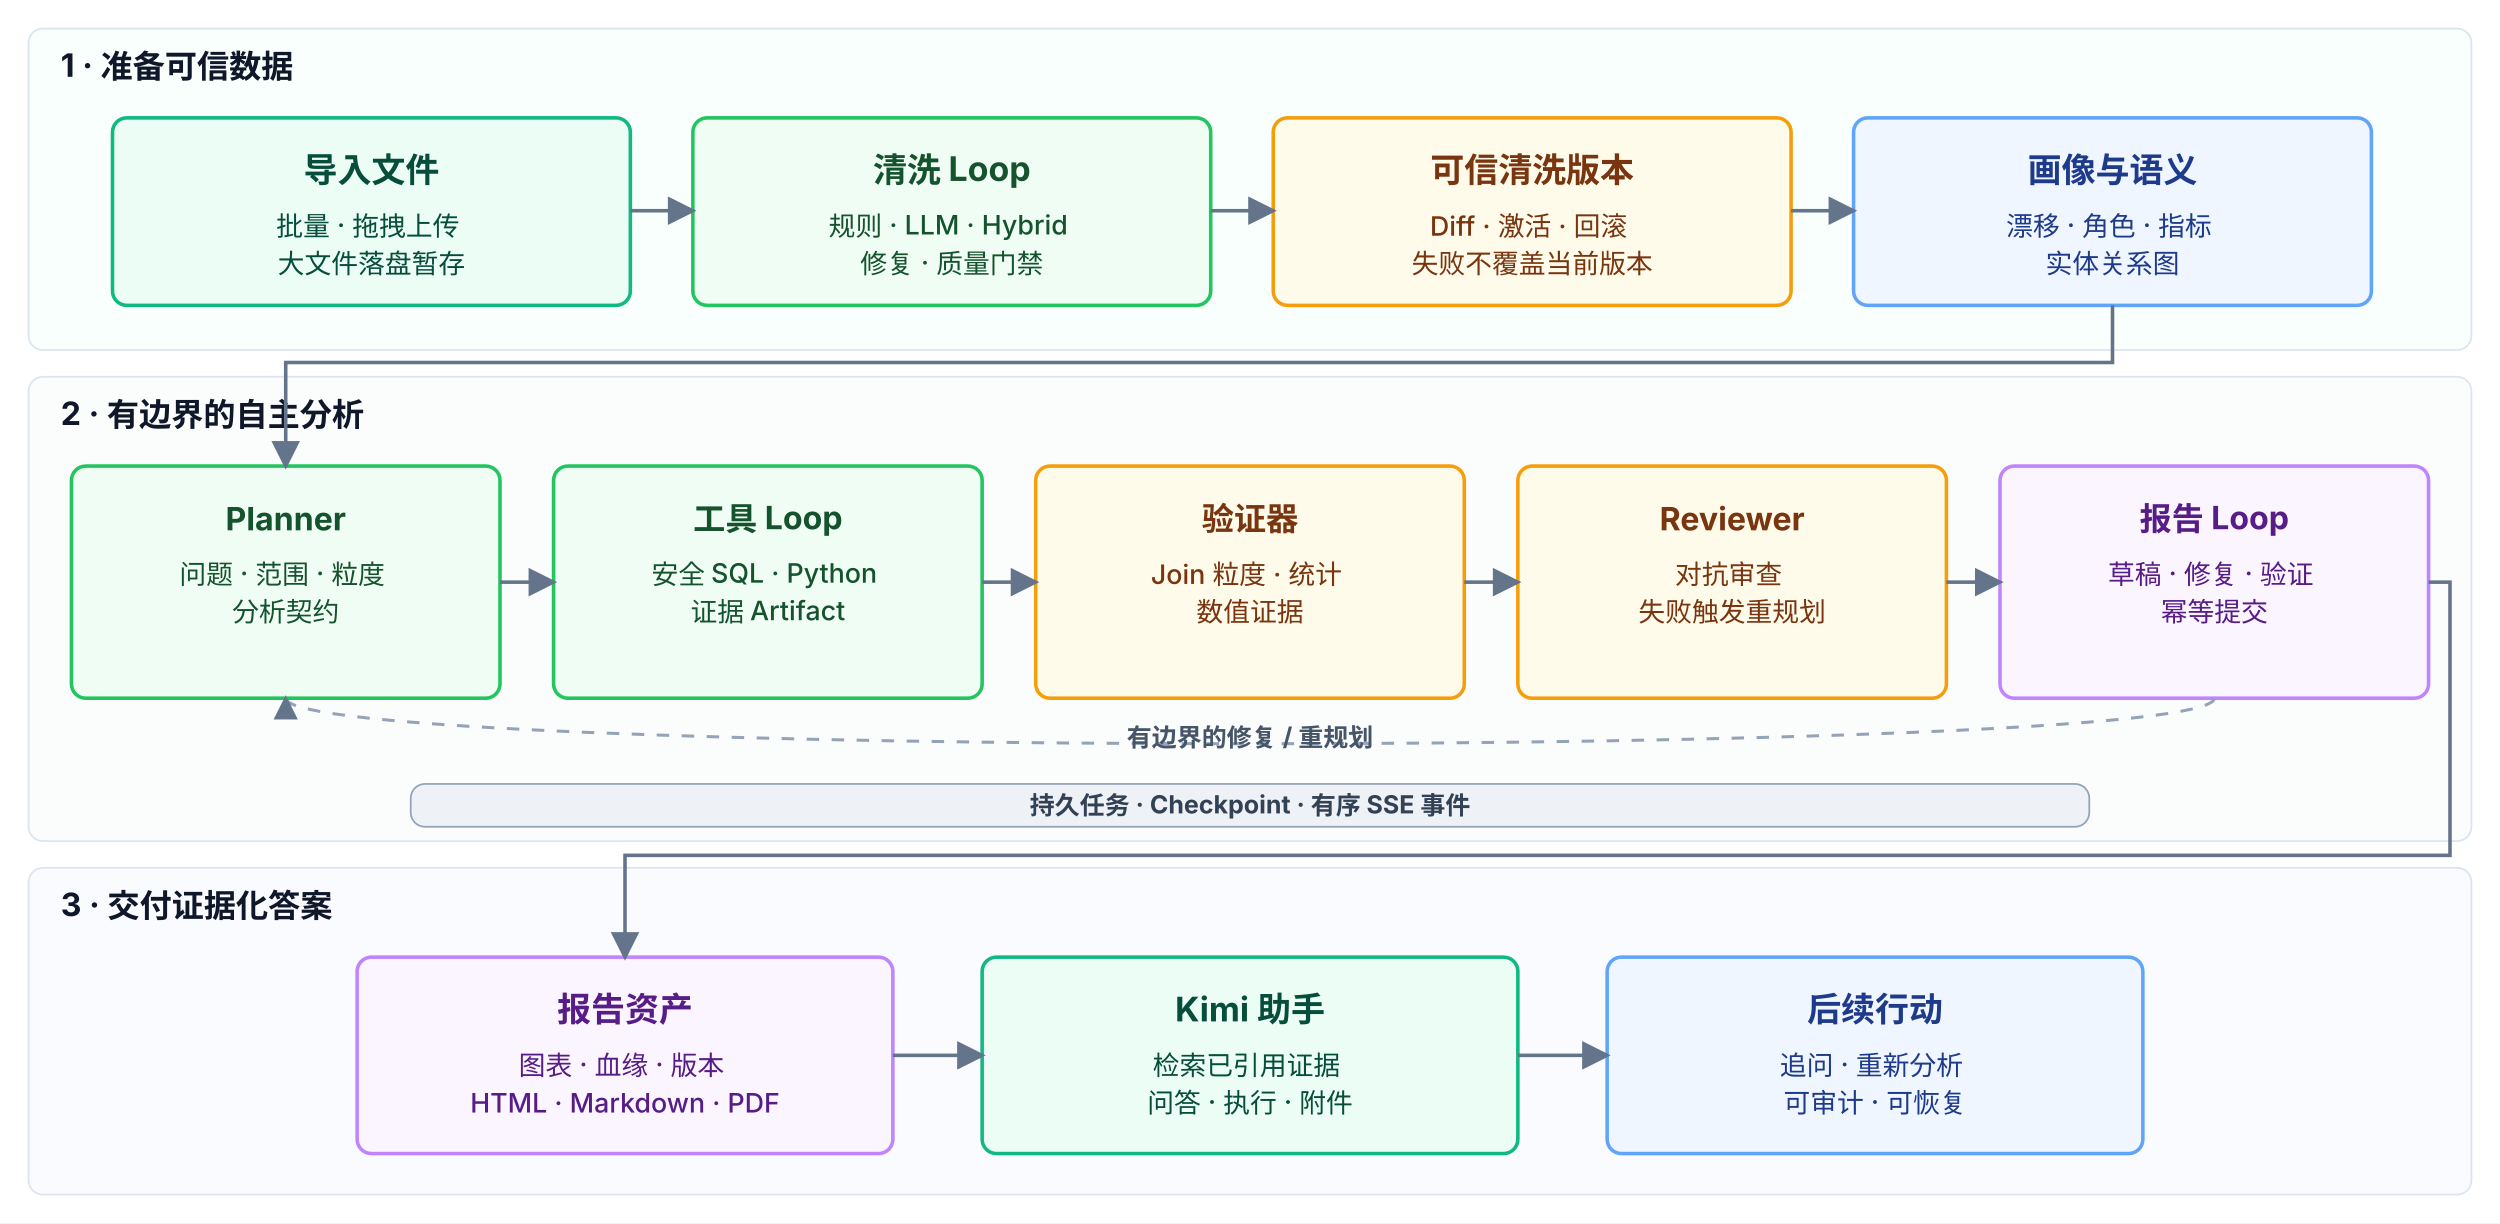
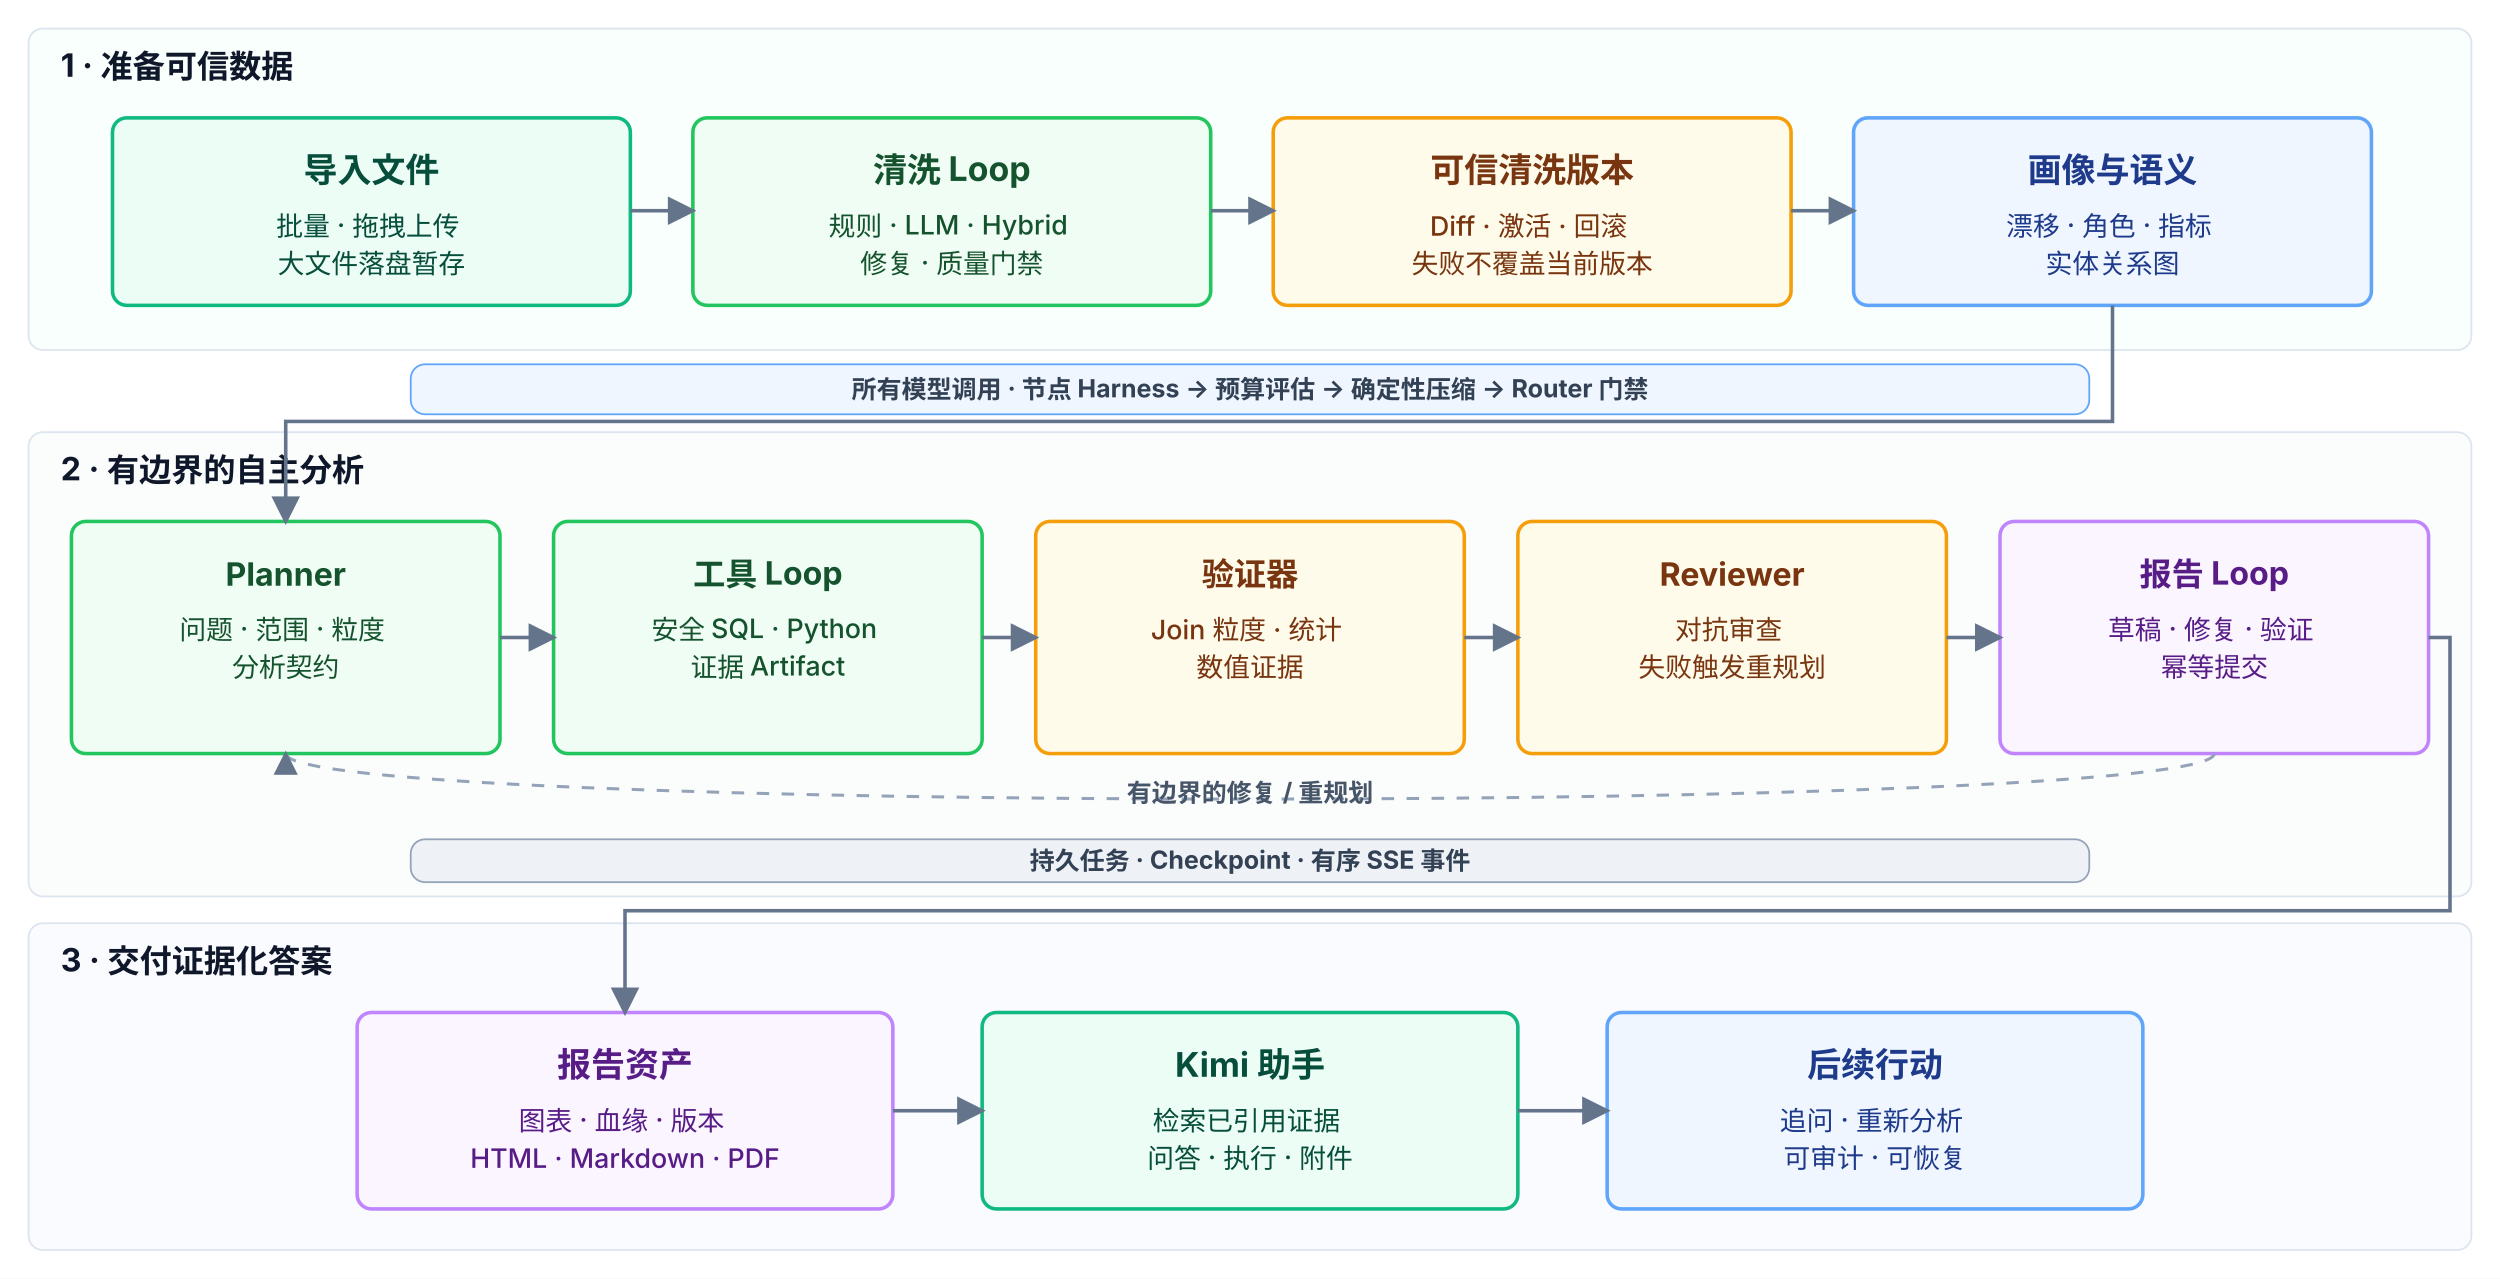
- <svg xmlns="http://www.w3.org/2000/svg" width="1400" height="685" viewBox="0 0 1400 685" role="img" aria-labelledby="title desc">
+ <svg xmlns="http://www.w3.org/2000/svg" width="1400" height="716" viewBox="0 0 1400 716" role="img" aria-labelledby="title desc">
  <defs>
    <marker id="arrow" markerWidth="8" markerHeight="8" refX="7" refY="4" orient="auto-start-reverse" markerUnits="strokeWidth">
      <path d="M0,0 L8,4 L0,8 Z" fill="#64748b" />
    </marker>
    <style>
      text { font-family: Inter, "Segoe UI", "Microsoft YaHei", Arial, sans-serif; }
      .layer { font-size: 18px; font-weight: 700; fill: #0f172a; }
      .card-title { font-weight: 700; }
      .card-detail { font-size: 15px; font-weight: 500; }
      .arrow { stroke: #64748b; stroke-width: 2; fill: none; }
      .arrow.muted { stroke: #94a3b8; stroke-width: 1.7; }
      .shared-connection { stroke: #64748b; stroke-width: 1.7; fill: none; }
      .flow-label { font-size: 14px; font-weight: 700; fill: #475569; }
      .service-bus { font-size: 14px; font-weight: 700; fill: #334155; }
    </style>
  </defs>
-   <rect width="1400" height="685" fill="#ffffff" />
+   <rect width="1400" height="716" fill="#ffffff" />
  <rect x="16" y="16" width="1368" height="180" rx="8" fill="#f8fffc" stroke="#dbe4ef" />
  <text x="34" y="43" class="layer">1 · 准备可信数据</text>
-   <rect x="16" y="211" width="1368" height="260" rx="8" fill="#fbfdfc" stroke="#dbe4ef" />
-   <text x="34" y="238" class="layer">2 · 有边界的自主分析</text>
-   <rect x="16" y="486" width="1368" height="183" rx="8" fill="#fafbff" stroke="#dbe4ef" />
-   <text x="34" y="513" class="layer">3 · 交付证据化答案</text>
+   <rect x="230" y="204" width="940" height="28" rx="8" fill="#eff6ff" stroke="#60a5fa" />
+   <text x="700" y="223" text-anchor="middle" class="service-bus" fill="#1e3a8a">所有模型调用 · 节点 Harness → 预算评估 → 确定性压缩 → Router 门禁</text>
+   <rect x="16" y="242" width="1368" height="260" rx="8" fill="#fbfdfc" stroke="#dbe4ef" />
+   <text x="34" y="269" class="layer">2 · 有边界的自主分析</text>
+   <rect x="16" y="517" width="1368" height="183" rx="8" fill="#fafbff" stroke="#dbe4ef" />
+   <text x="34" y="544" class="layer">3 · 交付证据化答案</text>
  <rect x="63" y="66" width="290" height="105" rx="8" fill="#ecfdf5" stroke="#10b981" stroke-width="2" />
  <text x="208" y="102" text-anchor="middle" class="card-title" font-size="19" fill="#064e3b">导入文件</text>
  <text text-anchor="middle" class="card-detail" fill="#064e3b">
    <tspan x="208" y="132">批量 · 拖拽上传</tspan>
    <tspan x="208" y="153">大文件落盘暂存</tspan>
  </text>
  <rect x="388" y="66" width="290" height="105" rx="8" fill="#f0fdf4" stroke="#22c55e" stroke-width="2" />
  <text x="533" y="102" text-anchor="middle" class="card-title" font-size="19" fill="#14532d">清洗 Loop</text>
  <text text-anchor="middle" class="card-detail" fill="#14532d">
    <tspan x="533" y="132">规则 · LLM · Hybrid</tspan>
    <tspan x="533" y="153">修复 · 质量门禁</tspan>
  </text>
  <rect x="713" y="66" width="290" height="105" rx="8" fill="#fffbeb" stroke="#f59e0b" stroke-width="2" />
  <text x="858" y="102" text-anchor="middle" class="card-title" font-size="19" fill="#78350f">可信清洗版本</text>
  <text text-anchor="middle" class="card-detail" fill="#78350f">
    <tspan x="858" y="132">Diff · 激活 · 回滚</tspan>
    <tspan x="858" y="153">失败不覆盖当前版本</tspan>
  </text>
  <rect x="1038" y="66" width="290" height="105" rx="8" fill="#eff6ff" stroke="#60a5fa" stroke-width="2" />
  <text x="1183" y="102" text-anchor="middle" class="card-title" font-size="19" fill="#1e3a8a">画像与语义</text>
  <text text-anchor="middle" class="card-detail" fill="#1e3a8a">
    <tspan x="1183" y="132">漂移 · 角色 · 指标</tspan>
    <tspan x="1183" y="153">实体关系图</tspan>
  </text>
-   <rect x="40" y="261" width="240" height="130" rx="8" fill="#f0fdf4" stroke="#22c55e" stroke-width="2" />
-   <text x="160" y="297" text-anchor="middle" class="card-title" font-size="18" fill="#14532d">Planner</text>
+   <rect x="40" y="292" width="240" height="130" rx="8" fill="#f0fdf4" stroke="#22c55e" stroke-width="2" />
+   <text x="160" y="328" text-anchor="middle" class="card-title" font-size="18" fill="#14532d">Planner</text>
  <text text-anchor="middle" class="card-detail" fill="#14532d">
-     <tspan x="160" y="327">问题 · 范围 · 粒度</tspan>
-     <tspan x="160" y="348">分析契约</tspan>
+     <tspan x="160" y="358">问题 · 范围 · 粒度</tspan>
+     <tspan x="160" y="379">分析契约</tspan>
  </text>
-   <rect x="310" y="261" width="240" height="130" rx="8" fill="#f0fdf4" stroke="#22c55e" stroke-width="2" />
-   <text x="430" y="297" text-anchor="middle" class="card-title" font-size="18" fill="#14532d">工具 Loop</text>
+   <rect x="310" y="292" width="240" height="130" rx="8" fill="#f0fdf4" stroke="#22c55e" stroke-width="2" />
+   <text x="430" y="328" text-anchor="middle" class="card-title" font-size="18" fill="#14532d">工具 Loop</text>
  <text text-anchor="middle" class="card-detail" fill="#14532d">
-     <tspan x="430" y="327">安全 SQL · Python</tspan>
-     <tspan x="430" y="348">证据 Artifact</tspan>
+     <tspan x="430" y="358">安全 SQL · Python</tspan>
+     <tspan x="430" y="379">证据 Artifact</tspan>
  </text>
-   <rect x="580" y="261" width="240" height="130" rx="8" fill="#fffbeb" stroke="#f59e0b" stroke-width="2" />
-   <text x="700" y="297" text-anchor="middle" class="card-title" font-size="18" fill="#78350f">验证器</text>
+   <rect x="580" y="292" width="240" height="130" rx="8" fill="#fffbeb" stroke="#f59e0b" stroke-width="2" />
+   <text x="700" y="328" text-anchor="middle" class="card-title" font-size="18" fill="#78350f">验证器</text>
  <text text-anchor="middle" class="card-detail" fill="#78350f">
-     <tspan x="700" y="327">Join 粒度 · 统计</tspan>
-     <tspan x="700" y="348">数值证据</tspan>
+     <tspan x="700" y="358">Join 粒度 · 统计</tspan>
+     <tspan x="700" y="379">数值证据</tspan>
  </text>
-   <rect x="850" y="261" width="240" height="130" rx="8" fill="#fffbeb" stroke="#f59e0b" stroke-width="2" />
-   <text x="970" y="297" text-anchor="middle" class="card-title" font-size="18" fill="#78350f">Reviewer</text>
+   <rect x="850" y="292" width="240" height="130" rx="8" fill="#fffbeb" stroke="#f59e0b" stroke-width="2" />
+   <text x="970" y="328" text-anchor="middle" class="card-title" font-size="18" fill="#78350f">Reviewer</text>
  <text text-anchor="middle" class="card-detail" fill="#78350f">
-     <tspan x="970" y="327">对抗审查</tspan>
-     <tspan x="970" y="348">失败触发重规划</tspan>
+     <tspan x="970" y="358">对抗审查</tspan>
+     <tspan x="970" y="379">失败触发重规划</tspan>
  </text>
-   <rect x="1120" y="261" width="240" height="130" rx="8" fill="#faf5ff" stroke="#c084fc" stroke-width="2" />
-   <text x="1240" y="297" text-anchor="middle" class="card-title" font-size="18" fill="#581c87">报告 Loop</text>
+   <rect x="1120" y="292" width="240" height="130" rx="8" fill="#faf5ff" stroke="#c084fc" stroke-width="2" />
+   <text x="1240" y="328" text-anchor="middle" class="card-title" font-size="18" fill="#581c87">报告 Loop</text>
  <text text-anchor="middle" class="card-detail" fill="#581c87">
-     <tspan x="1240" y="327">草稿 · 修复 · 验证</tspan>
-     <tspan x="1240" y="348">幂等提交</tspan>
+     <tspan x="1240" y="358">草稿 · 修复 · 验证</tspan>
+     <tspan x="1240" y="379">幂等提交</tspan>
  </text>
-   <rect x="200" y="536" width="300" height="110" rx="8" fill="#faf5ff" stroke="#c084fc" stroke-width="2" />
-   <text x="350" y="572" text-anchor="middle" class="card-title" font-size="19" fill="#581c87">报告资产</text>
+   <rect x="200" y="567" width="300" height="110" rx="8" fill="#faf5ff" stroke="#c084fc" stroke-width="2" />
+   <text x="350" y="603" text-anchor="middle" class="card-title" font-size="19" fill="#581c87">报告资产</text>
  <text text-anchor="middle" class="card-detail" fill="#581c87">
-     <tspan x="350" y="602">图表 · 血缘 · 版本</tspan>
-     <tspan x="350" y="623">HTML · Markdown · PDF</tspan>
+     <tspan x="350" y="633">图表 · 血缘 · 版本</tspan>
+     <tspan x="350" y="654">HTML · Markdown · PDF</tspan>
  </text>
-   <rect x="550" y="536" width="300" height="110" rx="8" fill="#ecfdf5" stroke="#10b981" stroke-width="2" />
-   <text x="700" y="572" text-anchor="middle" class="card-title" font-size="19" fill="#064e3b">Kimi 助手</text>
+   <rect x="550" y="567" width="300" height="110" rx="8" fill="#ecfdf5" stroke="#10b981" stroke-width="2" />
+   <text x="700" y="603" text-anchor="middle" class="card-title" font-size="19" fill="#064e3b">Kimi 助手</text>
  <text text-anchor="middle" class="card-detail" fill="#064e3b">
-     <tspan x="700" y="602">检索已引用证据</tspan>
-     <tspan x="700" y="623">问答 · 执行 · 附件</tspan>
+     <tspan x="700" y="633">检索已引用证据</tspan>
+     <tspan x="700" y="654">问答 · 执行 · 附件</tspan>
  </text>
-   <rect x="900" y="536" width="300" height="110" rx="8" fill="#eff6ff" stroke="#60a5fa" stroke-width="2" />
-   <text x="1050" y="572" text-anchor="middle" class="card-title" font-size="19" fill="#1e3a8a">后续行动</text>
+   <rect x="900" y="567" width="300" height="110" rx="8" fill="#eff6ff" stroke="#60a5fa" stroke-width="2" />
+   <text x="1050" y="603" text-anchor="middle" class="card-title" font-size="19" fill="#1e3a8a">后续行动</text>
  <text text-anchor="middle" class="card-detail" fill="#1e3a8a">
-     <tspan x="1050" y="602">追问 · 重新分析</tspan>
-     <tspan x="1050" y="623">可审计 · 可恢复</tspan>
+     <tspan x="1050" y="633">追问 · 重新分析</tspan>
+     <tspan x="1050" y="654">可审计 · 可恢复</tspan>
  </text>
  <line x1="353" y1="118" x2="388" y2="118" class="arrow" marker-end="url(#arrow)" />
  <line x1="678" y1="118" x2="713" y2="118" class="arrow" marker-end="url(#arrow)" />
  <line x1="1003" y1="118" x2="1038" y2="118" class="arrow" marker-end="url(#arrow)" />
-   <path d="M 1183 171 V 203 H 160 V 261" class="arrow" marker-end="url(#arrow)" />
-   <line x1="280" y1="326" x2="310" y2="326" class="arrow" marker-end="url(#arrow)" />
-   <line x1="550" y1="326" x2="580" y2="326" class="arrow" marker-end="url(#arrow)" />
-   <line x1="820" y1="326" x2="850" y2="326" class="arrow" marker-end="url(#arrow)" />
-   <line x1="1090" y1="326" x2="1120" y2="326" class="arrow" marker-end="url(#arrow)" />
-   <path d="M 1240 391 C 1240 425, 160 425, 160 391" class="arrow muted" stroke-dasharray="7 7" marker-end="url(#arrow)" />
-   <text x="700" y="418" text-anchor="middle" class="flow-label">有边界的修复 / 重规划</text>
-   <rect x="230" y="439" width="940" height="24" rx="8" fill="#eef2f7" stroke="#94a3b8" />
-   <text x="700" y="456" text-anchor="middle" class="service-bus">持久任务 · Checkpoint · 有序 SSE 事件</text>
-   <path d="M 1360 326 H 1372 V 479 H 350 V 536" class="arrow" marker-end="url(#arrow)" />
-   <line x1="500" y1="591" x2="550" y2="591" class="arrow" marker-end="url(#arrow)" />
-   <line x1="850" y1="591" x2="900" y2="591" class="arrow" marker-end="url(#arrow)" />
+   <path d="M 1183 171 V 236 H 160 V 292" class="arrow" marker-end="url(#arrow)" />
+   <line x1="280" y1="357" x2="310" y2="357" class="arrow" marker-end="url(#arrow)" />
+   <line x1="550" y1="357" x2="580" y2="357" class="arrow" marker-end="url(#arrow)" />
+   <line x1="820" y1="357" x2="850" y2="357" class="arrow" marker-end="url(#arrow)" />
+   <line x1="1090" y1="357" x2="1120" y2="357" class="arrow" marker-end="url(#arrow)" />
+   <path d="M 1240 422 C 1240 456, 160 456, 160 422" class="arrow muted" stroke-dasharray="7 7" marker-end="url(#arrow)" />
+   <text x="700" y="449" text-anchor="middle" class="flow-label">有边界的修复 / 重规划</text>
+   <rect x="230" y="470" width="940" height="24" rx="8" fill="#eef2f7" stroke="#94a3b8" />
+   <text x="700" y="487" text-anchor="middle" class="service-bus">持久任务 · Checkpoint · 有序 SSE 事件</text>
+   <path d="M 1360 357 H 1372 V 510 H 350 V 567" class="arrow" marker-end="url(#arrow)" />
+   <line x1="500" y1="622" x2="550" y2="622" class="arrow" marker-end="url(#arrow)" />
+   <line x1="850" y1="622" x2="900" y2="622" class="arrow" marker-end="url(#arrow)" />
</svg>
